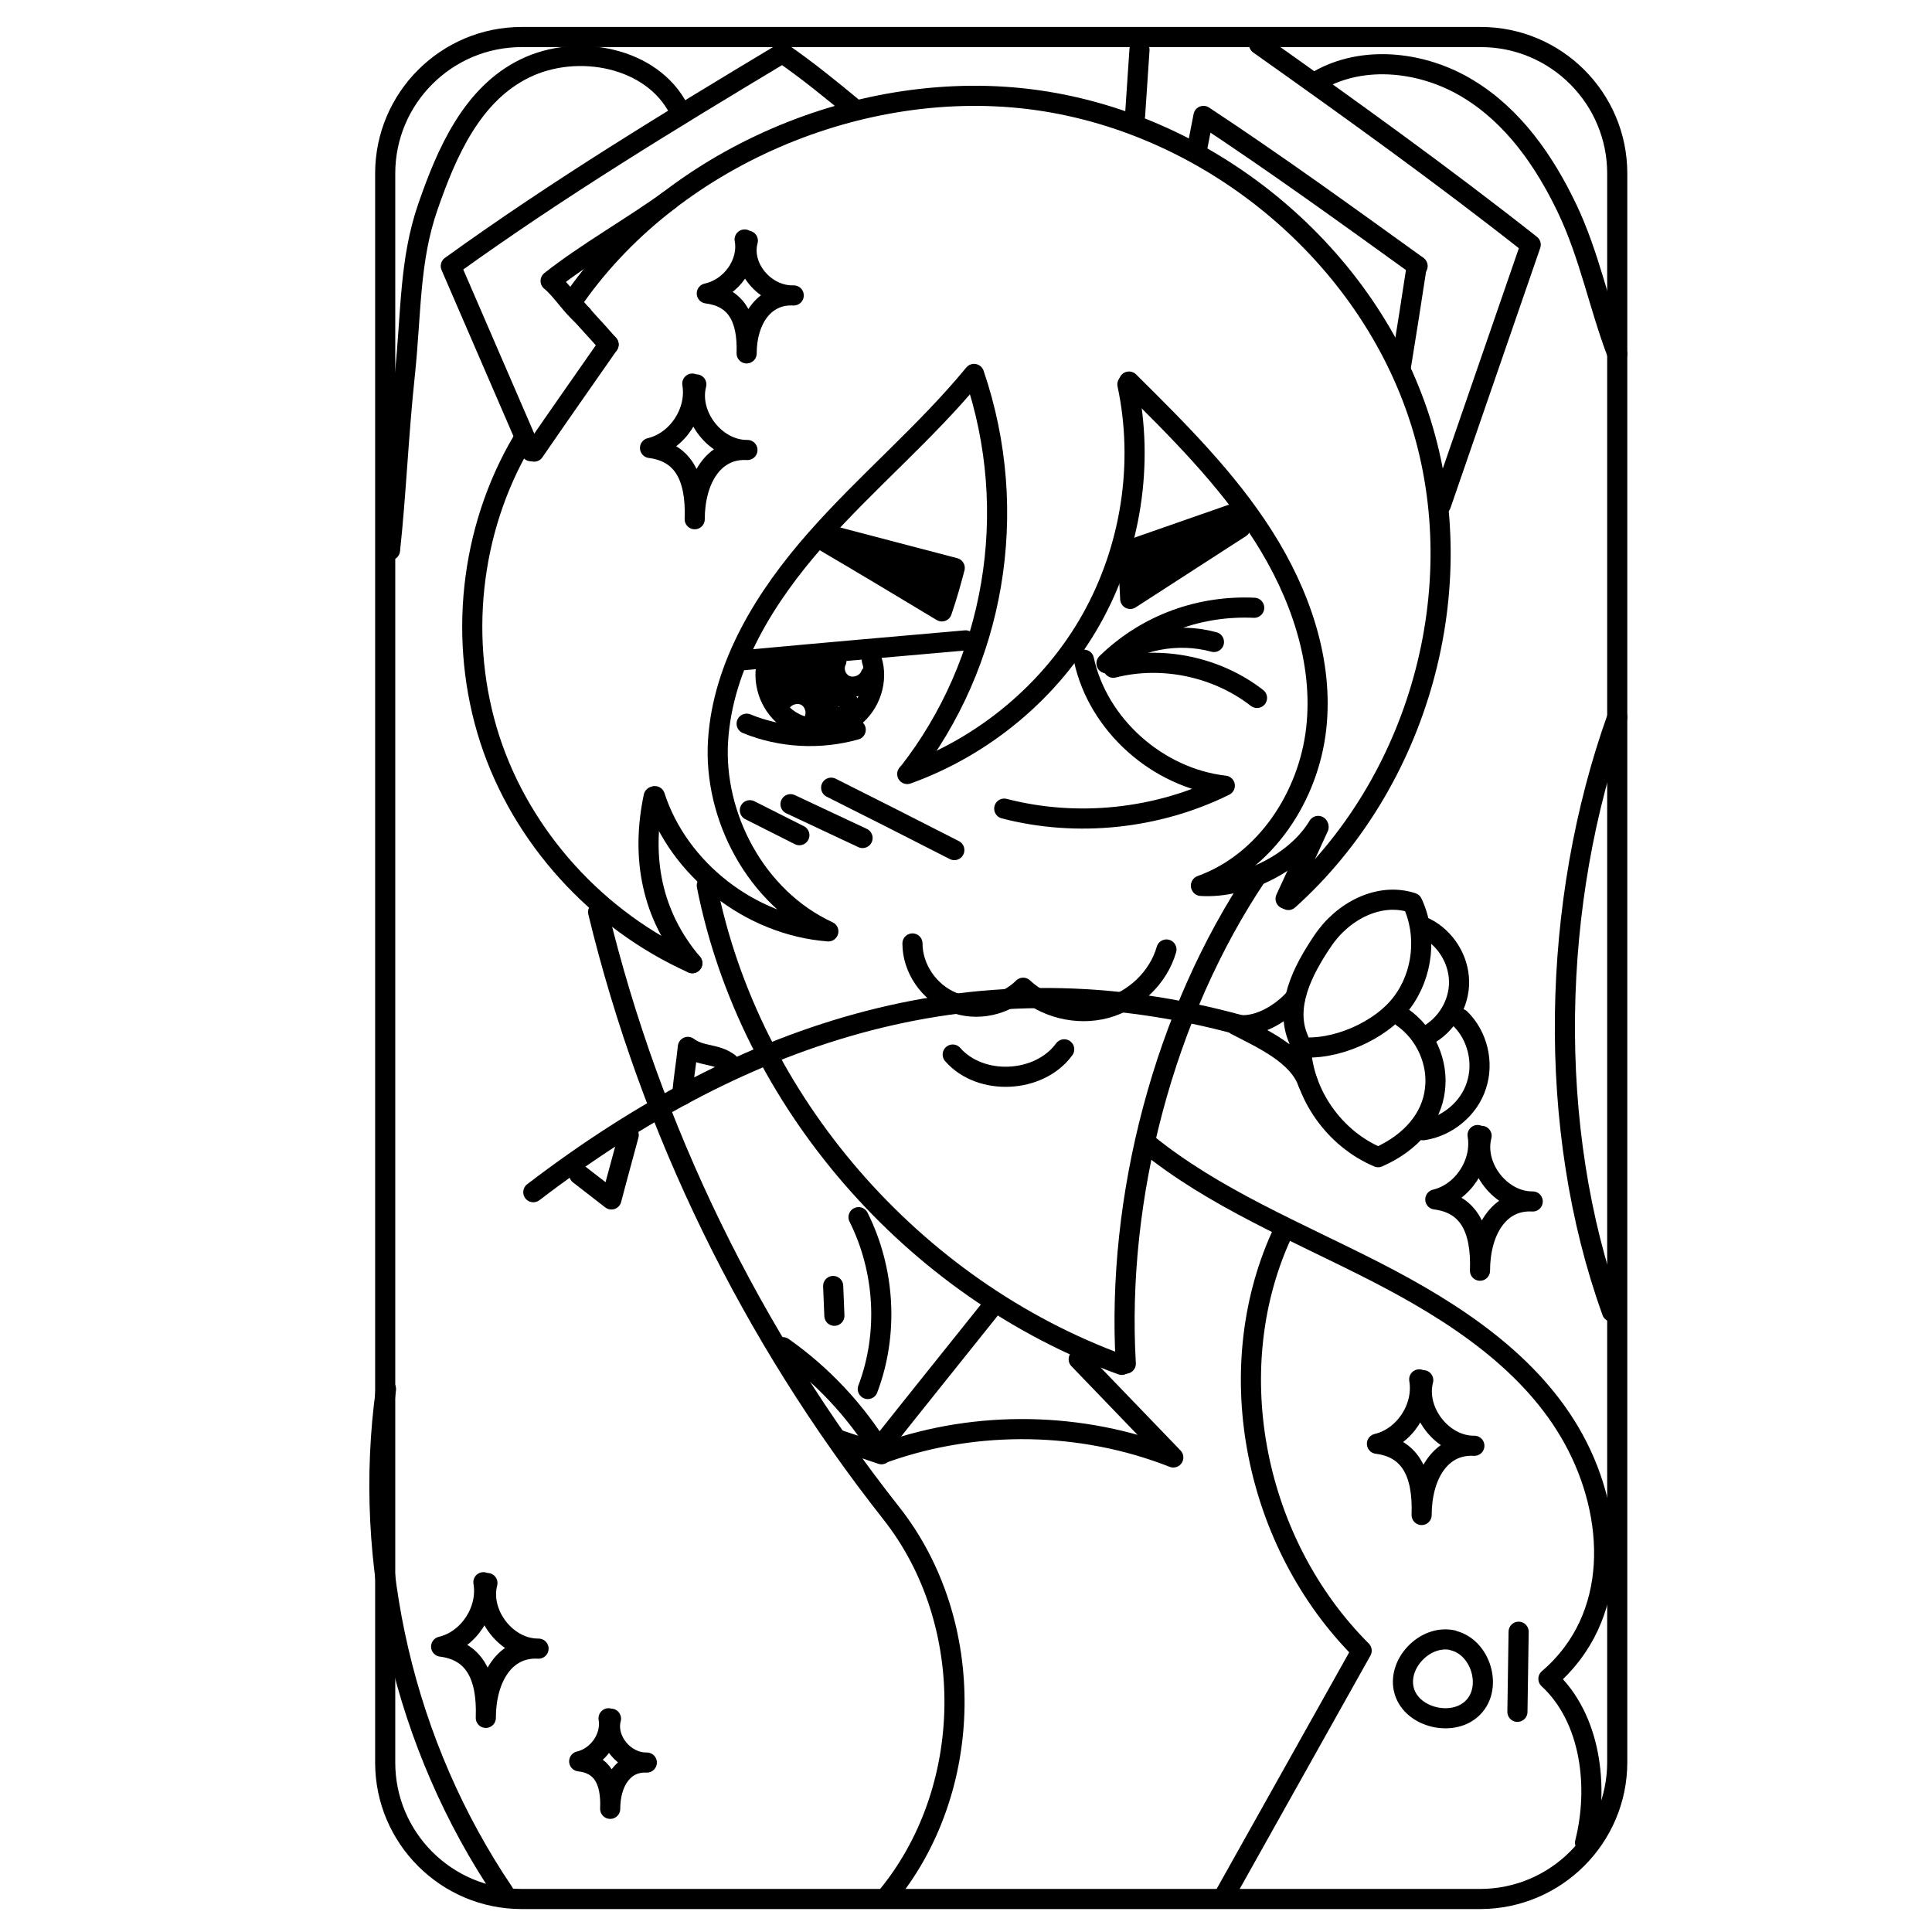
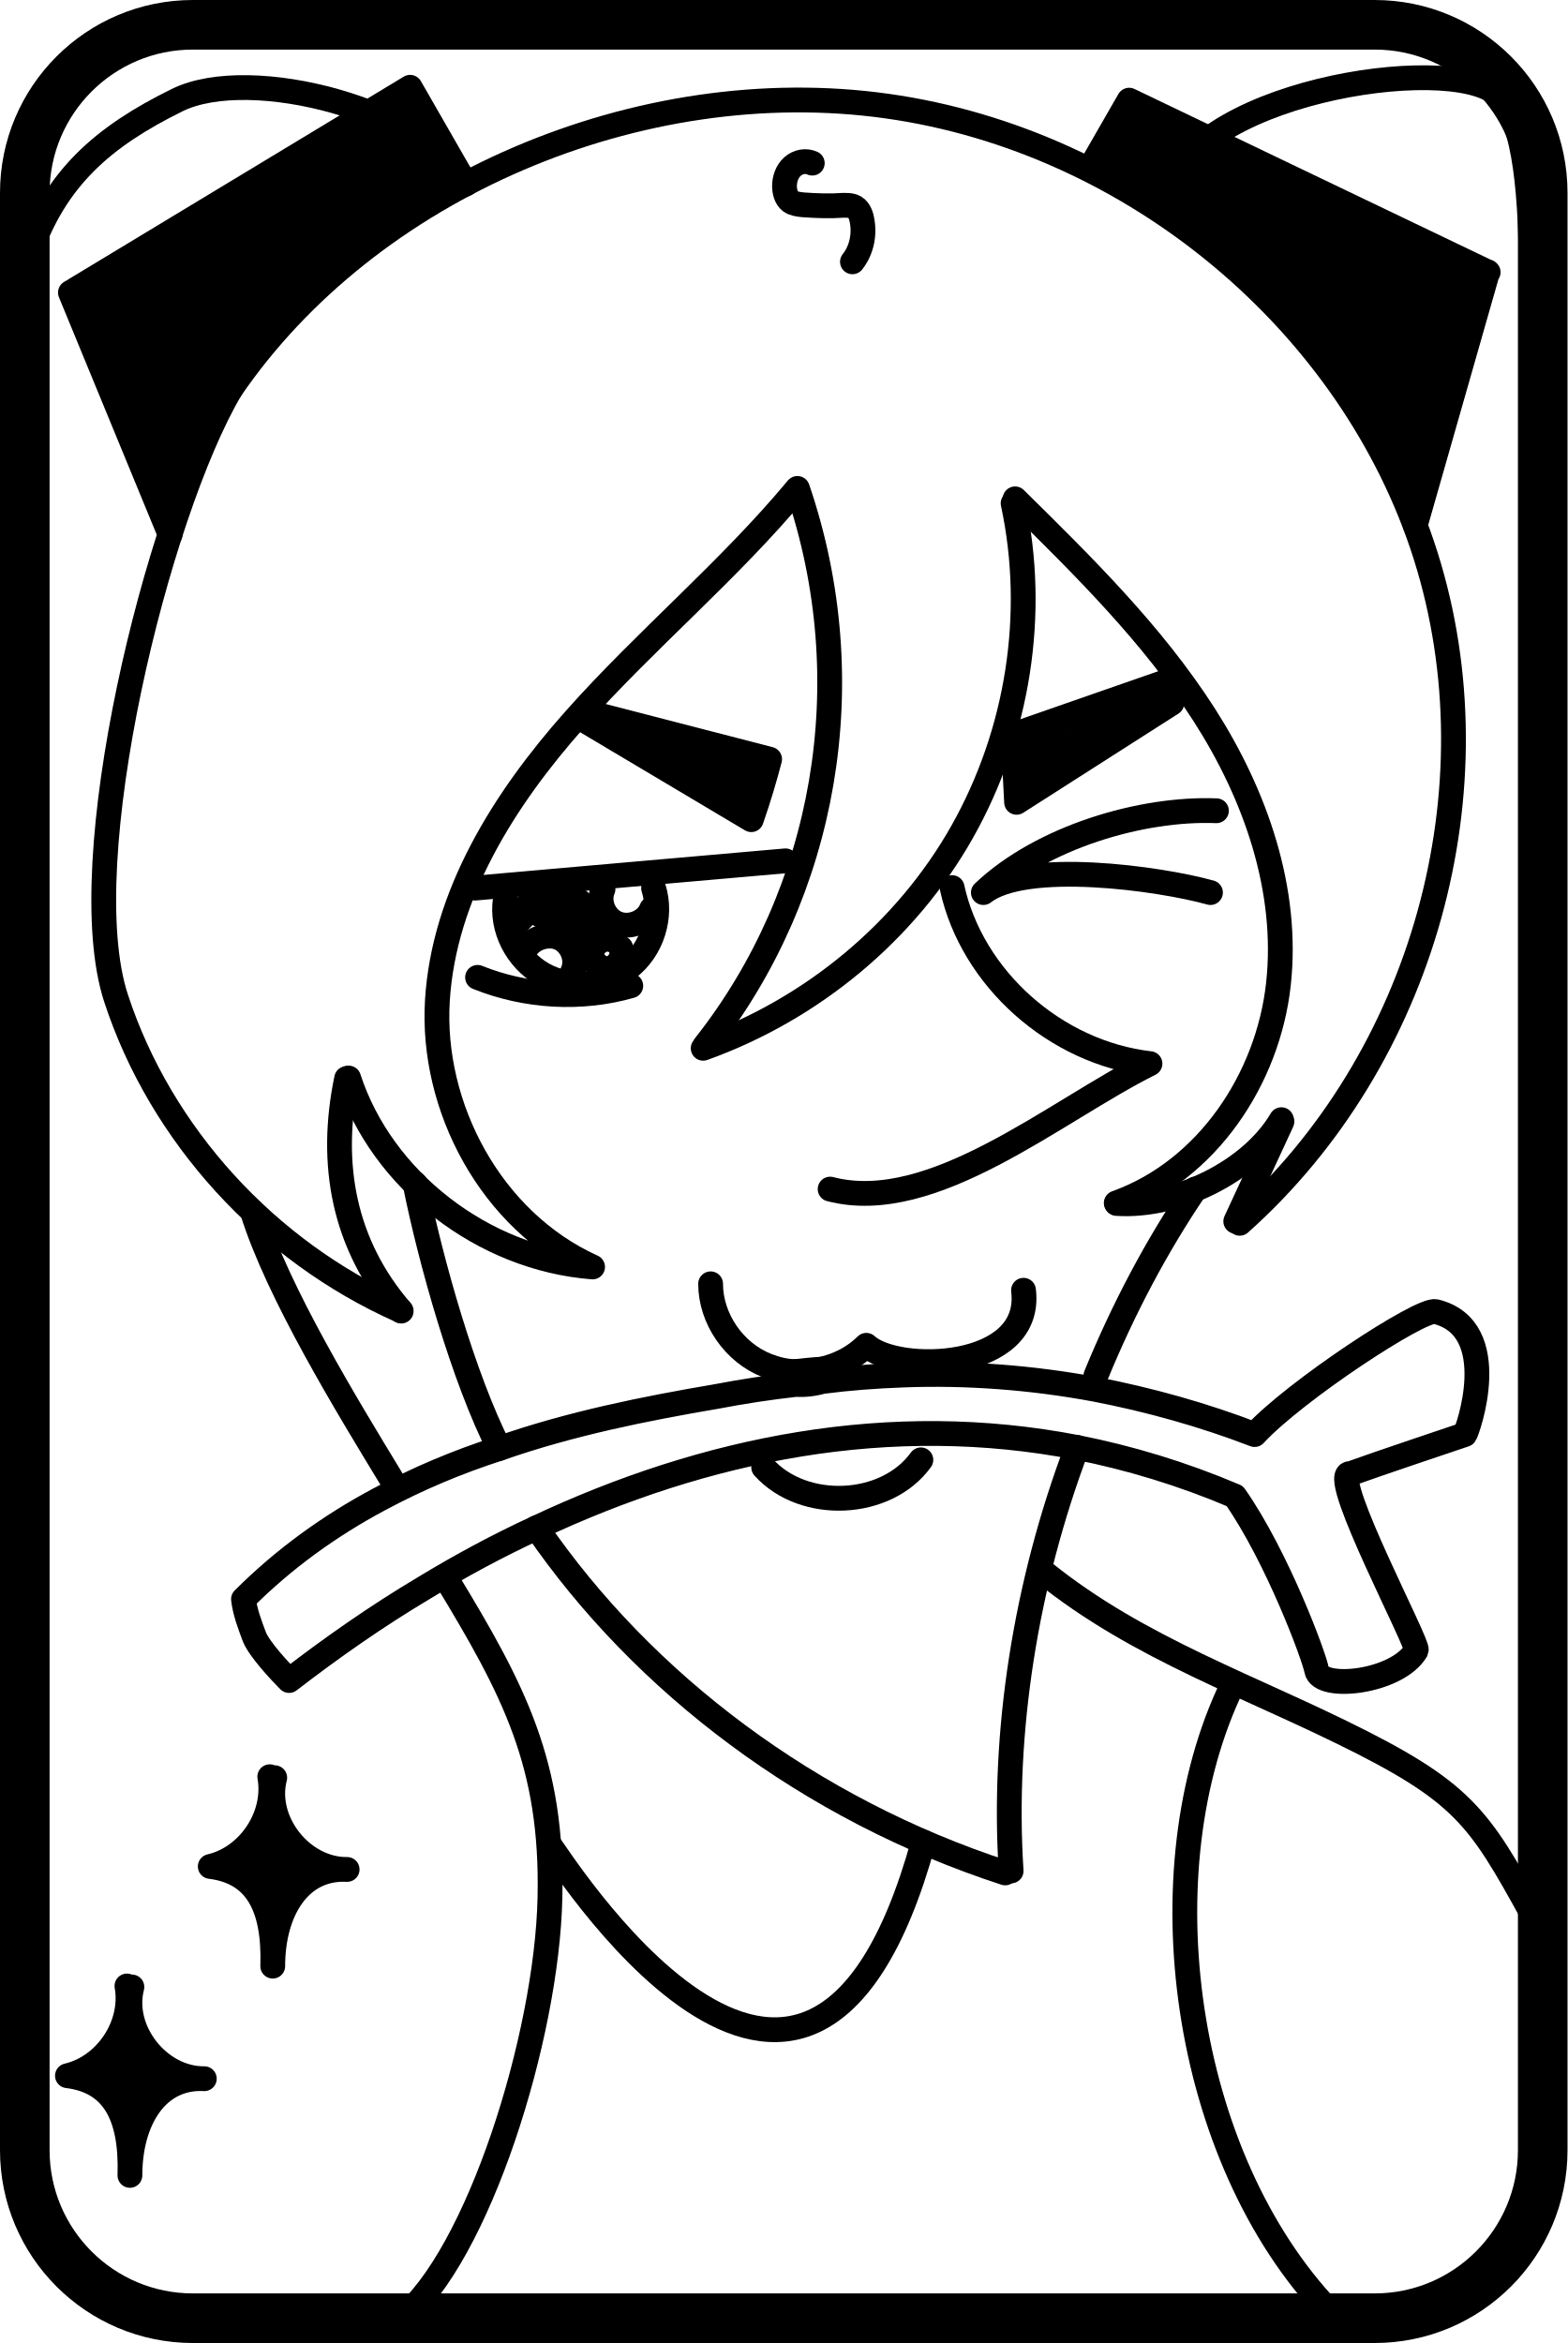
- <svg xmlns="http://www.w3.org/2000/svg" version="1.1" x="0px" y="0px" viewBox="0 0 48 48" style="enable-background:new 0 0 48 48;" xml:space="preserve">
-   <style type="text/css">
- 	.st0{fill:none;stroke:#000000;stroke-width:0.5;stroke-linecap:round;stroke-linejoin:round;stroke-miterlimit:10;}
- </style>
-   <g id="Layer_1">
-     <path class="st0" d="M28.01,9.55c0.42,1.97,0.09,4.08-0.9,5.84s-2.65,3.15-4.57,3.84" />
-     <path class="st0" d="M22.57,19.2c2.12-2.71,2.81-6.45,1.63-9.91c-1.2,1.46-2.68,2.69-3.93,4.11s-2.31,3.12-2.43,5   c-0.12,1.88,0.94,3.91,2.74,4.74c-1.94-0.15-3.72-1.54-4.31-3.36" />
-     <path class="st0" d="M12.97,10.97c-1.3,2.21-1.59,4.96-0.8,7.4c0.79,2.43,2.67,4.5,5.03,5.56" />
-     <path class="st0" d="M16.24,19.79c-0.32,1.52-0.05,2.95,0.96,4.14" />
-     <path class="st0" d="M28.05,9.48c1.21,1.2,2.43,2.41,3.34,3.84c0.91,1.43,1.5,3.12,1.31,4.79s-1.25,3.31-2.86,3.89" />
-     <path class="st0" d="M32.75,20.52c-0.54,0.91-1.84,1.56-2.91,1.49" />
-     <path class="st0" d="M14.19,7.53c2.44-3.6,7.23-5.66,11.59-5.04s8.22,3.86,9.52,8s-0.04,8.95-3.29,11.87" />
-     <path class="st0" d="M35.2,6.6c-0.13,0.85-0.26,1.69-0.4,2.54" />
-     <path class="st0" d="M35.22,6.61c-1.75-1.26-3.5-2.53-5.32-3.73c-0.05,0.26-0.1,0.51-0.15,0.77" />
-     <path class="st0" d="M28.31,1.24c-0.04,0.55-0.07,1.09-0.11,1.64" />
-     <path class="st0" d="M31.28,1.1c2.27,1.61,4.53,3.23,6.75,4.98c-0.74,2.15-1.49,4.31-2.23,6.46" />
-     <path class="st0" d="M32.75,2c1.13-0.65,2.62-0.47,3.73,0.21C37.6,2.89,38.37,4,38.93,5.17s0.79,2.41,1.25,3.62" />
-     <path class="st0" d="M40.18,17.82c-1.64,4.58-1.78,10.2-0.13,14.77" />
-     <path class="st0" d="M35.36,34.29c-0.2,0.77,0.48,1.64,1.27,1.63c-0.85-0.05-1.31,0.75-1.31,1.72c0.04-1.09-0.32-1.67-1.11-1.77   c0.68-0.16,1.17-0.9,1.05-1.6" />
-     <path class="st0" d="M17.3,9.55c-0.2,0.77,0.48,1.64,1.27,1.63c-0.85-0.05-1.31,0.75-1.31,1.72c0.04-1.09-0.32-1.67-1.11-1.77   c0.68-0.16,1.17-0.9,1.05-1.6" />
-     <path class="st0" d="M12.11,39.33c-0.2,0.77,0.48,1.64,1.27,1.63c-0.85-0.05-1.31,0.75-1.31,1.72c0.04-1.09-0.32-1.67-1.11-1.77   c0.68-0.16,1.17-0.9,1.05-1.6" />
-     <path class="st0" d="M15.18,42.7c-0.14,0.52,0.33,1.1,0.89,1.09c-0.59-0.03-0.91,0.5-0.91,1.15c0.03-0.73-0.22-1.12-0.77-1.18   c0.47-0.11,0.81-0.6,0.73-1.07" />
-     <path class="st0" d="M18.58,5.98C18.4,6.63,19,7.36,19.72,7.34c-0.75-0.04-1.17,0.63-1.17,1.44c0.03-0.91-0.28-1.4-0.99-1.49   c0.61-0.13,1.05-0.76,0.94-1.34" />
-     <path class="st0" d="M36.81,28.22c-0.2,0.77,0.48,1.64,1.27,1.63c-0.85-0.05-1.31,0.75-1.31,1.72c0.04-1.09-0.32-1.67-1.11-1.77   c0.68-0.16,1.17-0.9,1.05-1.6" />
-     <path class="st0" d="M32.76,20.55c-0.27,0.59-0.54,1.18-0.82,1.78" />
-     <path class="st0" d="M21.23,2.71c-0.57-0.47-1.14-0.94-1.79-1.39c-2.78,1.67-5.55,3.35-8.24,5.29c0.66,1.53,1.33,3.07,1.99,4.6" />
-     <path class="st0" d="M15.12,8.56c-0.62,0.89-1.24,1.77-1.85,2.66" />
-     <path class="st0" d="M14.22,7.55c0.31,0.37,0.58,0.64,0.9,1.01" />
-     <path class="st0" d="M16.86,2.71c-0.66-1.29-2.51-1.65-3.82-1.01s-1.94,2.08-2.41,3.44c-0.46,1.33-0.41,2.61-0.57,4.15   c-0.16,1.49-0.22,2.99-0.37,4.38" />
-     <path class="st0" d="M31.23,21.75c-2.31,3.44-3.5,8.01-3.26,12.13" />
-     <path class="st0" d="M17.56,22c1.06,5.35,5.11,10.02,10.31,11.91" />
-     <path class="st0" d="M26.44,26.07c-0.62,0.85-2.08,0.92-2.77,0.13" />
-     <path class="st0" d="M22.67,23.44c0,0.62,0.41,1.22,1,1.46s1.31,0.08,1.75-0.36c0.53,0.5,1.34,0.7,2.05,0.51s1.31-0.76,1.51-1.46" />
-     <path class="st0" d="M26.93,16.39c0.35,1.62,1.83,2.94,3.5,3.13c-1.68,0.83-3.67,1.04-5.48,0.57" />
-     <path class="st0" d="M28.47,28.39c1.69,1.38,3.76,2.21,5.71,3.21c1.95,1,3.88,2.26,4.92,4.16s1.16,4.42-0.63,5.95   c1.06,0.98,1.26,2.69,0.91,4.07" />
-     <path class="st0" d="M36.09,40.75c-0.69-0.15-1.4,0.6-1.2,1.27s1.23,0.9,1.71,0.4c0.49-0.5,0.19-1.49-0.49-1.66" />
-     <path class="st0" d="M37.73,40.54c-0.01,0.66-0.02,1.33-0.03,1.99" />
-     <path class="st0" d="M31.82,30.73c-1.51,3.36-0.65,7.62,2.01,10.28c-1.19,2.13-2.25,4.01-3.44,6.14" />
-     <path class="st0" d="M26.8,33.77c0.78,0.81,1.57,1.63,2.35,2.44c-2.26-0.89-4.86-0.94-7.15-0.13" />
-     <path class="st0" d="M24.57,32.56c-0.91,1.14-1.83,2.28-2.74,3.43" />
-     <path class="st0" d="M14.86,22.66c1.31,5.41,3.81,10.53,7.28,14.93c2.15,2.72,2.09,6.9-0.13,9.56" />
-     <path class="st0" d="M9.59,34.51c-0.6,4.33,0.46,8.86,2.92,12.5" />
-     <path class="st0" d="M23.99,15.91c-1.83,0.16-3.66,0.32-5.49,0.49" />
-     <path class="st0" d="M21.66,16.4c0.16,0.5-0.03,1.09-0.45,1.42c-0.42,0.33-1.04,0.38-1.51,0.12c-0.47-0.26-0.74-0.81-0.67-1.34" />
-     <path class="st0" d="M21.26,18.13c-0.89,0.25-1.86,0.2-2.71-0.15" />
-     <path class="st0" d="M21.63,16.77c-0.09,0.23-0.38,0.35-0.61,0.26c-0.23-0.09-0.35-0.38-0.24-0.61" />
-     <path class="st0" d="M20.23,17.88c0.09-0.22-0.01-0.5-0.23-0.6c-0.22-0.1-0.51,0-0.61,0.21" />
-     <path class="st0" d="M21.08,17.46c0.06,0.15-0.05,0.34-0.21,0.36s-0.32-0.13-0.3-0.29c0.02-0.16,0.21-0.27,0.36-0.21   c0-0.13-0.19-0.18-0.31-0.14c-0.13,0.04-0.25,0.12-0.38,0.1c-0.13-0.03-0.17-0.26-0.04-0.26c0.17,0,0.28-0.23,0.17-0.36   c-0.11-0.13-0.36-0.07-0.4,0.09c-0.04,0.15-0.27,0.21-0.38,0.09s-0.01-0.34,0.15-0.35c-0.18,0.19-0.37,0.39-0.55,0.58   c0.06-0.32,0.4-0.56,0.72-0.53c0.33,0.03,0.6,0.34,0.59,0.67" />
-     <path class="st0" d="M20.67,13.31c1.02,0.27,2.03,0.53,3.05,0.8c-0.09,0.34-0.18,0.67-0.32,1.08c-0.98-0.59-1.96-1.18-2.95-1.76" />
-     <path class="st0" d="M21.74,13.86c0.52,0.3,1.12,0.47,1.73,0.49c-0.02,0.14-0.05,0.28-0.07,0.42c-0.68-0.34-1.36-0.69-2.05-1.03" />
-     <path class="st0" d="M30.82,13.11c-0.91,0.59-1.83,1.18-2.74,1.77c-0.02-0.4-0.04-0.8-0.06-1.2c0.92-0.32,1.83-0.64,2.75-0.96   c-0.86,0.54-1.71,1.08-2.57,1.62c0-0.33,0.32-0.63,0.66-0.61" />
-     <path class="st0" d="M31.16,15.1c-1.31-0.06-2.64,0.38-3.67,1.38c0.73-0.58,1.76-0.78,2.67-0.53" />
-     <path class="st0" d="M31.23,17.34c-0.99-0.77-2.35-1.06-3.57-0.75" />
-     <path class="st0" d="M23.71,21.12c-1.02-0.52-2.04-1.04-3.06-1.55" />
-     <path class="st0" d="M21.43,20.82c-0.6-0.28-1.19-0.56-1.79-0.84" />
-     <path class="st0" d="M19.86,20.75c-0.41-0.21-0.82-0.41-1.23-0.62" />
-     <path class="st0" d="M21.88,36.06c-0.62-1.01-1.45-1.9-2.43-2.59" />
-     <path class="st0" d="M21.56,34.51c0.52-1.37,0.43-2.95-0.23-4.27" />
-     <path class="st0" d="M20.73,32.69c-0.01-0.25-0.02-0.49-0.03-0.74" />
-     <path class="st0" d="M30.82,25.47c-6.48-1.78-12.26,0.09-17.57,4.15" />
-     <path class="st0" d="M15.62,28.2c-0.14,0.53-0.29,1.06-0.43,1.6c-0.27-0.21-0.53-0.41-0.8-0.62" />
-     <path class="st0" d="M18.11,26.41c-0.34-0.25-0.68-0.15-1.02-0.4c-0.04,0.41-0.11,0.78-0.14,1.2" />
-     <path class="st0" d="M32.27,25.84c-0.37-0.82,0.09-1.72,0.59-2.46c0.5-0.75,1.41-1.22,2.23-0.95c0.37,0.79,0.27,1.78-0.26,2.48   c-0.52,0.7-1.68,1.21-2.56,1.1" />
-     <path class="st0" d="M34.85,25.28c0.57,0.4,0.89,1.12,0.8,1.8c-0.08,0.68-0.57,1.3-1.41,1.67c-1.09-0.46-1.86-1.56-1.92-2.72" />
-     <path class="st0" d="M35.45,25.73c0.49-0.26,0.81-0.8,0.8-1.35s-0.34-1.08-0.84-1.33" />
-     <path class="st0" d="M35.36,28.08c0.6-0.09,1.14-0.54,1.32-1.11c0.19-0.57,0.03-1.24-0.4-1.66" />
-     <path class="st0" d="M32.18,24.79c-0.32,0.37-0.87,0.71-1.36,0.68" />
-     <path class="st0" d="M32.5,26.91c-0.24-0.7-1.13-1.1-1.79-1.44" />
-     <path class="st0" d="M40.18,43.78V4.31c0-1.87-1.52-3.39-3.39-3.39H12.96c-1.87,0-3.39,1.52-3.39,3.39v39.48   c0,1.87,1.52,3.39,3.39,3.39h23.83C38.66,47.17,40.18,45.65,40.18,43.78z" />
-     <path class="st0" d="M16.63,4.97c-0.91,0.66-2.08,1.32-2.95,2.01c0.27,0.22,0.52,0.63,0.79,0.85" />
-     <path class="st0" d="M21.9,36.13c-0.36-0.12-0.71-0.24-1.07-0.36" />
-   </g>
+ <svg xmlns="http://www.w3.org/2000/svg" id="Layer_1" data-name="Layer 1" viewBox="0 0 31.61 47.25">
+   <defs>
+     <style>
+       .cls-1, .cls-2 {
+         fill: none;
+       }
+ 
+       .cls-1, .cls-2, .cls-3 {
+         stroke: #000000;
+         stroke-linecap: round;
+         stroke-linejoin: round;
+       }
+ 
+       .cls-1, .cls-3 {
+         stroke-width: .5px;
+       }
+ 
+       .cls-3 {
+         fill: #000000;
+       }
+     </style>
+   </defs>
+   <path class="cls-1" d="M20.43,10.15c.48,2.23.1,4.63-1.03,6.63s-3.02,3.57-5.22,4.36" />
+   <path class="cls-1" d="M14.22,21.08c2.42-3.07,3.2-7.31,1.86-11.23-1.38,1.66-3.06,3.05-4.49,4.66-1.43,1.61-2.64,3.54-2.77,5.67s1.07,4.44,3.13,5.37c-2.21-.17-4.25-1.75-4.92-3.81" />
+   <path class="cls-1" d="M4.65,7.85c-1.48,2.51-3.21,9.53-2.31,12.28s3.04,5.1,5.74,6.3" />
+   <path class="cls-1" d="M6.99,21.75c-.36,1.72-.06,3.35,1.1,4.69" />
+   <path class="cls-1" d="M20.47,10.06c1.38,1.36,2.77,2.73,3.81,4.35s1.71,3.54,1.5,5.44-1.43,3.75-3.27,4.41" />
+   <path class="cls-1" d="M25.84,22.58c-.61,1.04-2.1,1.77-3.32,1.69" />
+   <path class="cls-1" d="M4.65,7.85C7.44,3.77,12.91,1.44,17.89,2.14s9.38,4.38,10.86,9.07c1.48,4.69-.04,10.15-3.75,13.46" />
+   <path class="cls-1" d="M23.51,4.22c0-2.2,5.32-3.16,6.59-2.39s.48,6.09,1,7.46" />
+   <path class="cls-3" d="M2.66,40.07c-.23.88.55,1.86,1.46,1.85-.97-.05-1.5.85-1.5,1.95.04-1.24-.36-1.9-1.26-2.01.78-.18,1.34-1.02,1.2-1.81" />
+   <path class="cls-3" d="M5.54,35.85c-.23.88.55,1.86,1.46,1.85-.97-.05-1.5.85-1.5,1.95.04-1.24-.36-1.9-1.26-2.01.78-.18,1.34-1.02,1.2-1.81" />
+   <path class="cls-1" d="M25.85,22.62l-.93,2.01" />
+   <path class="cls-1" d="M9.39,3.71c-.75-1.46-4.32-2.43-5.82-1.69S1.11,3.6.58,5.15s.11,2.39-.08,4.13" />
+   <path class="cls-1" d="M20.39,37.73c-.18-2.79.29-5.79,1.33-8.54" />
+   <path class="cls-1" d="M24.1,23.98c-.78,1.15-1.45,2.42-2,3.76" />
+   <path class="cls-1" d="M10.82,30.81c2.16,3.15,5.52,5.68,9.45,6.96" />
+   <path class="cls-1" d="M10.07,29.21c-.72-1.41-1.39-3.79-1.7-5.34" />
+   <path class="cls-1" d="M18.57,29.44c-.7.97-2.37,1.04-3.17.15" />
+   <path class="cls-1" d="M20.64,26.02c.2,1.63-2.56,1.68-3.17,1.11-.24.24-.55.4-.89.48" />
+   <path class="cls-1" d="M14.33,25.89c0,.7.47,1.39,1.14,1.65.18.07.38.12.57.12" />
+   <path class="cls-1" d="M19.2,17.9c.4,1.83,2.08,3.33,3.99,3.55-1.91.95-4.38,3.07-6.45,2.53" />
+   <path class="cls-1" d="M21.04,31.7c1.93,1.56,4.21,2.31,6.43,3.44,2.22,1.13,2.45,1.69,3.64,3.84" />
+   <path class="cls-1" d="M24.77,34.16c-1.73,3.81-.85,9.57,2.18,12.59" />
+   <path class="cls-1" d="M8.99,31.82c1.38,2.27,2.16,3.76,2.1,6.45-.06,2.82-1.46,7.24-3,8.48" />
+   <path class="cls-1" d="M7.89,29.82c-.88-1.45-2.29-3.75-2.8-5.39" />
+   <path class="cls-1" d="M15.84,17.36c-2.09.18-4.18.37-6.26.55" />
+   <path class="cls-1" d="M13.18,17.91c.18.57-.03,1.24-.51,1.61s-1.19.43-1.72.13-.85-.92-.76-1.51" />
+   <path class="cls-1" d="M12.72,19.88c-1.01.29-2.12.22-3.09-.17" />
+   <path class="cls-1" d="M13.14,18.33c-.1.26-.44.4-.7.29s-.39-.44-.28-.69" />
+   <path class="cls-1" d="M11.55,19.59c.11-.24-.02-.56-.26-.67s-.58,0-.7.24" />
+   <path class="cls-1" d="M12.52,19.12c.07.17-.06.38-.24.41s-.37-.15-.34-.33.24-.31.41-.24c0-.15-.21-.2-.36-.15s-.29.14-.43.11-.2-.3-.04-.3c.19,0,.32-.26.2-.41s-.41-.08-.45.1c-.04.17-.31.24-.43.1s-.01-.38.17-.4c-.21.22-.42.44-.63.66.07-.36.45-.64.83-.6s.69.39.68.76" />
+   <path class="cls-1" d="M12.04,14.41c1.16.3,2.32.6,3.48.9-.1.38-.21.76-.37,1.22-1.12-.67-2.24-1.33-3.36-2" />
+   <path class="cls-1" d="M13.27,15.04c.59.35,1.28.54,1.97.55-.03.16-.06.32-.08.48-.78-.39-1.56-.78-2.34-1.17" />
+   <path class="cls-1" d="M23.63,14.18l-3.13,2c-.02-.45-.05-.9-.07-1.36,1.04-.36,2.09-.73,3.13-1.09-.98.61-1.95,1.23-2.93,1.84,0-.38.37-.71.75-.69" />
+   <path class="cls-1" d="M24.53,16.35c-1.5-.06-3.52.53-4.7,1.65.84-.66,3.54-.29,4.58,0" />
+   <rect class="cls-2" x=".5" y=".5" width="30.61" height="46.25" rx="3.39" ry="3.39" />
+   <path class="cls-1" d="M11.09,37.22c0-.08,5.18,8.44,7.53-.07" />
+   <path class="cls-3" d="M30,5.48l-1.46,5.11s-1.15-5.3-6.5-7.3l.73-1.27s7.24,3.47,7.24,3.47Z" />
+   <path class="cls-3" d="M1.42,5.9l2.01,4.88s.6-5.07,5.96-7.07l-1.12-1.95S1.42,5.9,1.42,5.9Z" />
+   <path class="cls-1" d="M27.2,29.72c-.35.12,1.42,3.45,1.36,3.56-.38.65-1.94.82-2.01.4-.04-.25-.79-2.28-1.65-3.51-1.06-.45-2.12-.77-3.18-.98-3.76-.73-7.48.01-10.9,1.62-.78.36-1.54.77-2.28,1.22-.94.56-1.84,1.19-2.71,1.86-.18-.18-.6-.63-.7-.88-.09-.24-.19-.5-.22-.76.82-.82,1.74-1.48,2.73-2.01.78-.42,1.59-.76,2.43-1.03,1.43-.5,2.92-.8,4.39-1.05.52-.1,1.05-.18,1.58-.24.18.01.37-.01.54-.06.54-.07,1.08-.11,1.62-.13,1.3-.05,2.61.05,3.9.29,1.08.21,2.16.51,3.2.91.81-.88,3.35-2.55,3.65-2.48,1.38.34.64,2.42.59,2.48,0,0-1.82.61-2.34.8Z" />
+   <path class="cls-1" d="M16.58,27.61c-.18.01-.36.03-.54.05" />
+   <path class="cls-1" d="M16.38,3.29c-.13-.06-.29-.03-.4.07s-.16.25-.16.39c0,.11.03.24.12.31.07.05.16.06.25.07.27.02.55.03.82.01.06,0,.13,0,.19.02.11.04.16.16.18.27.06.29,0,.61-.19.85" />
</svg>
